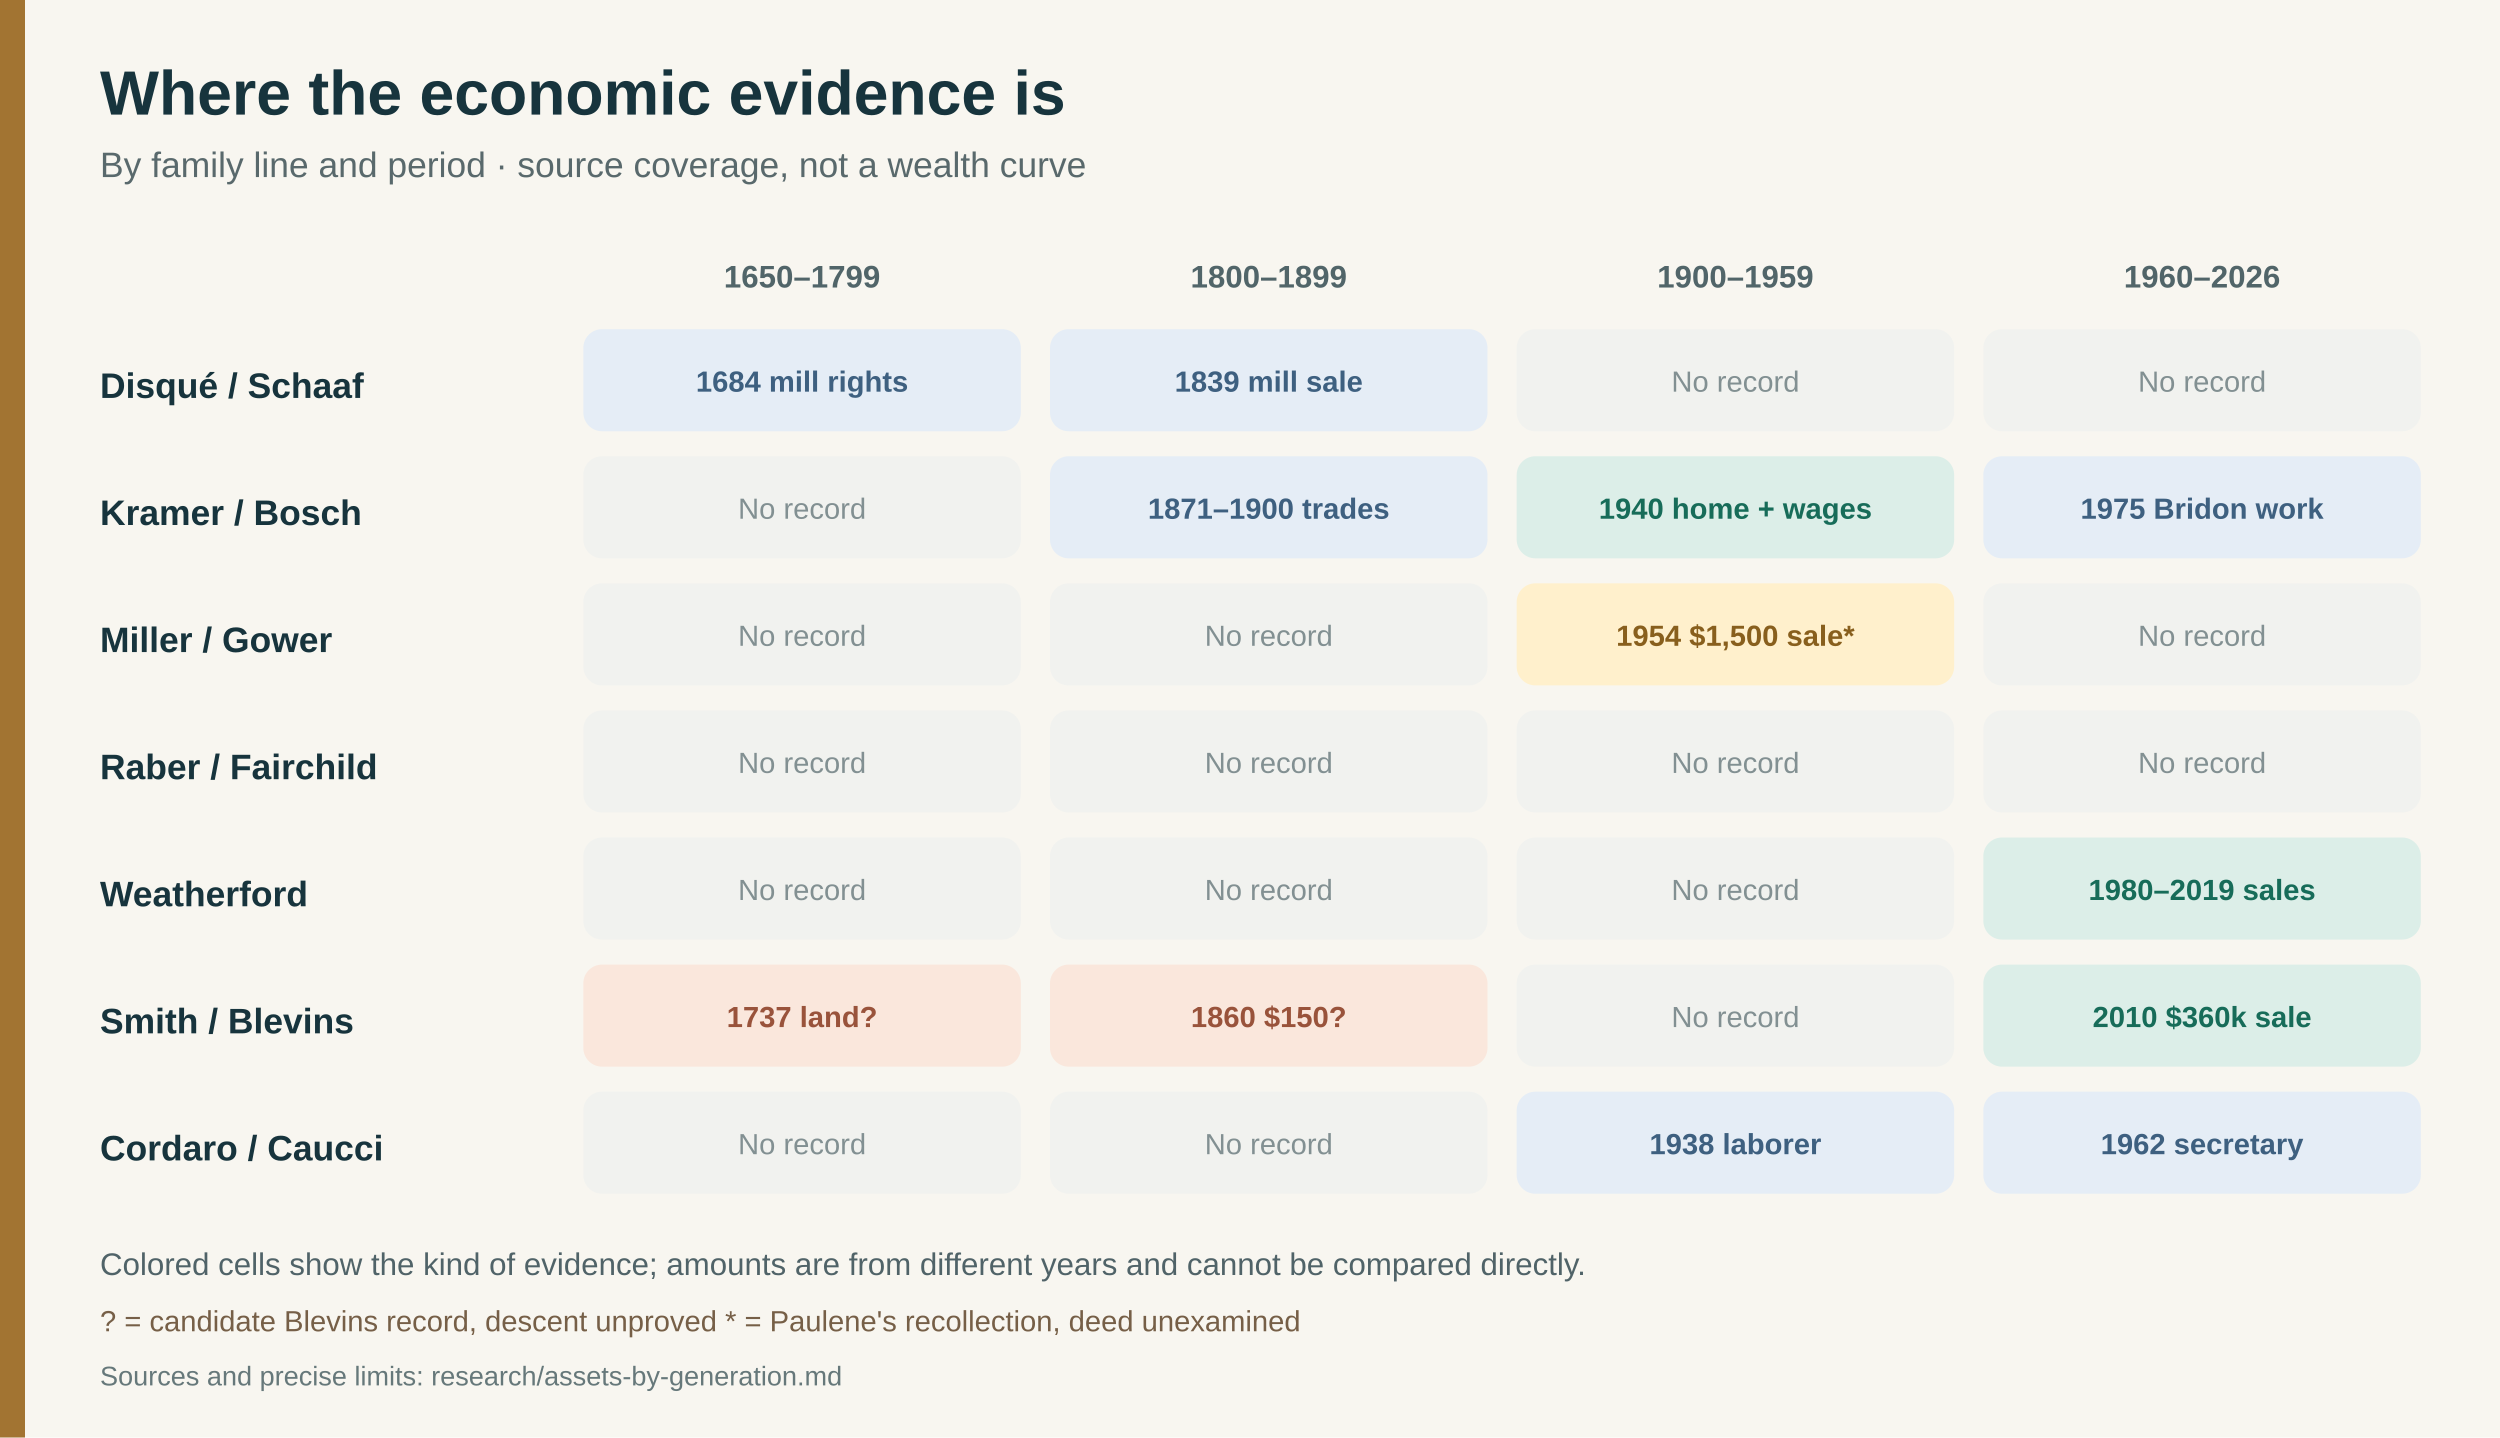
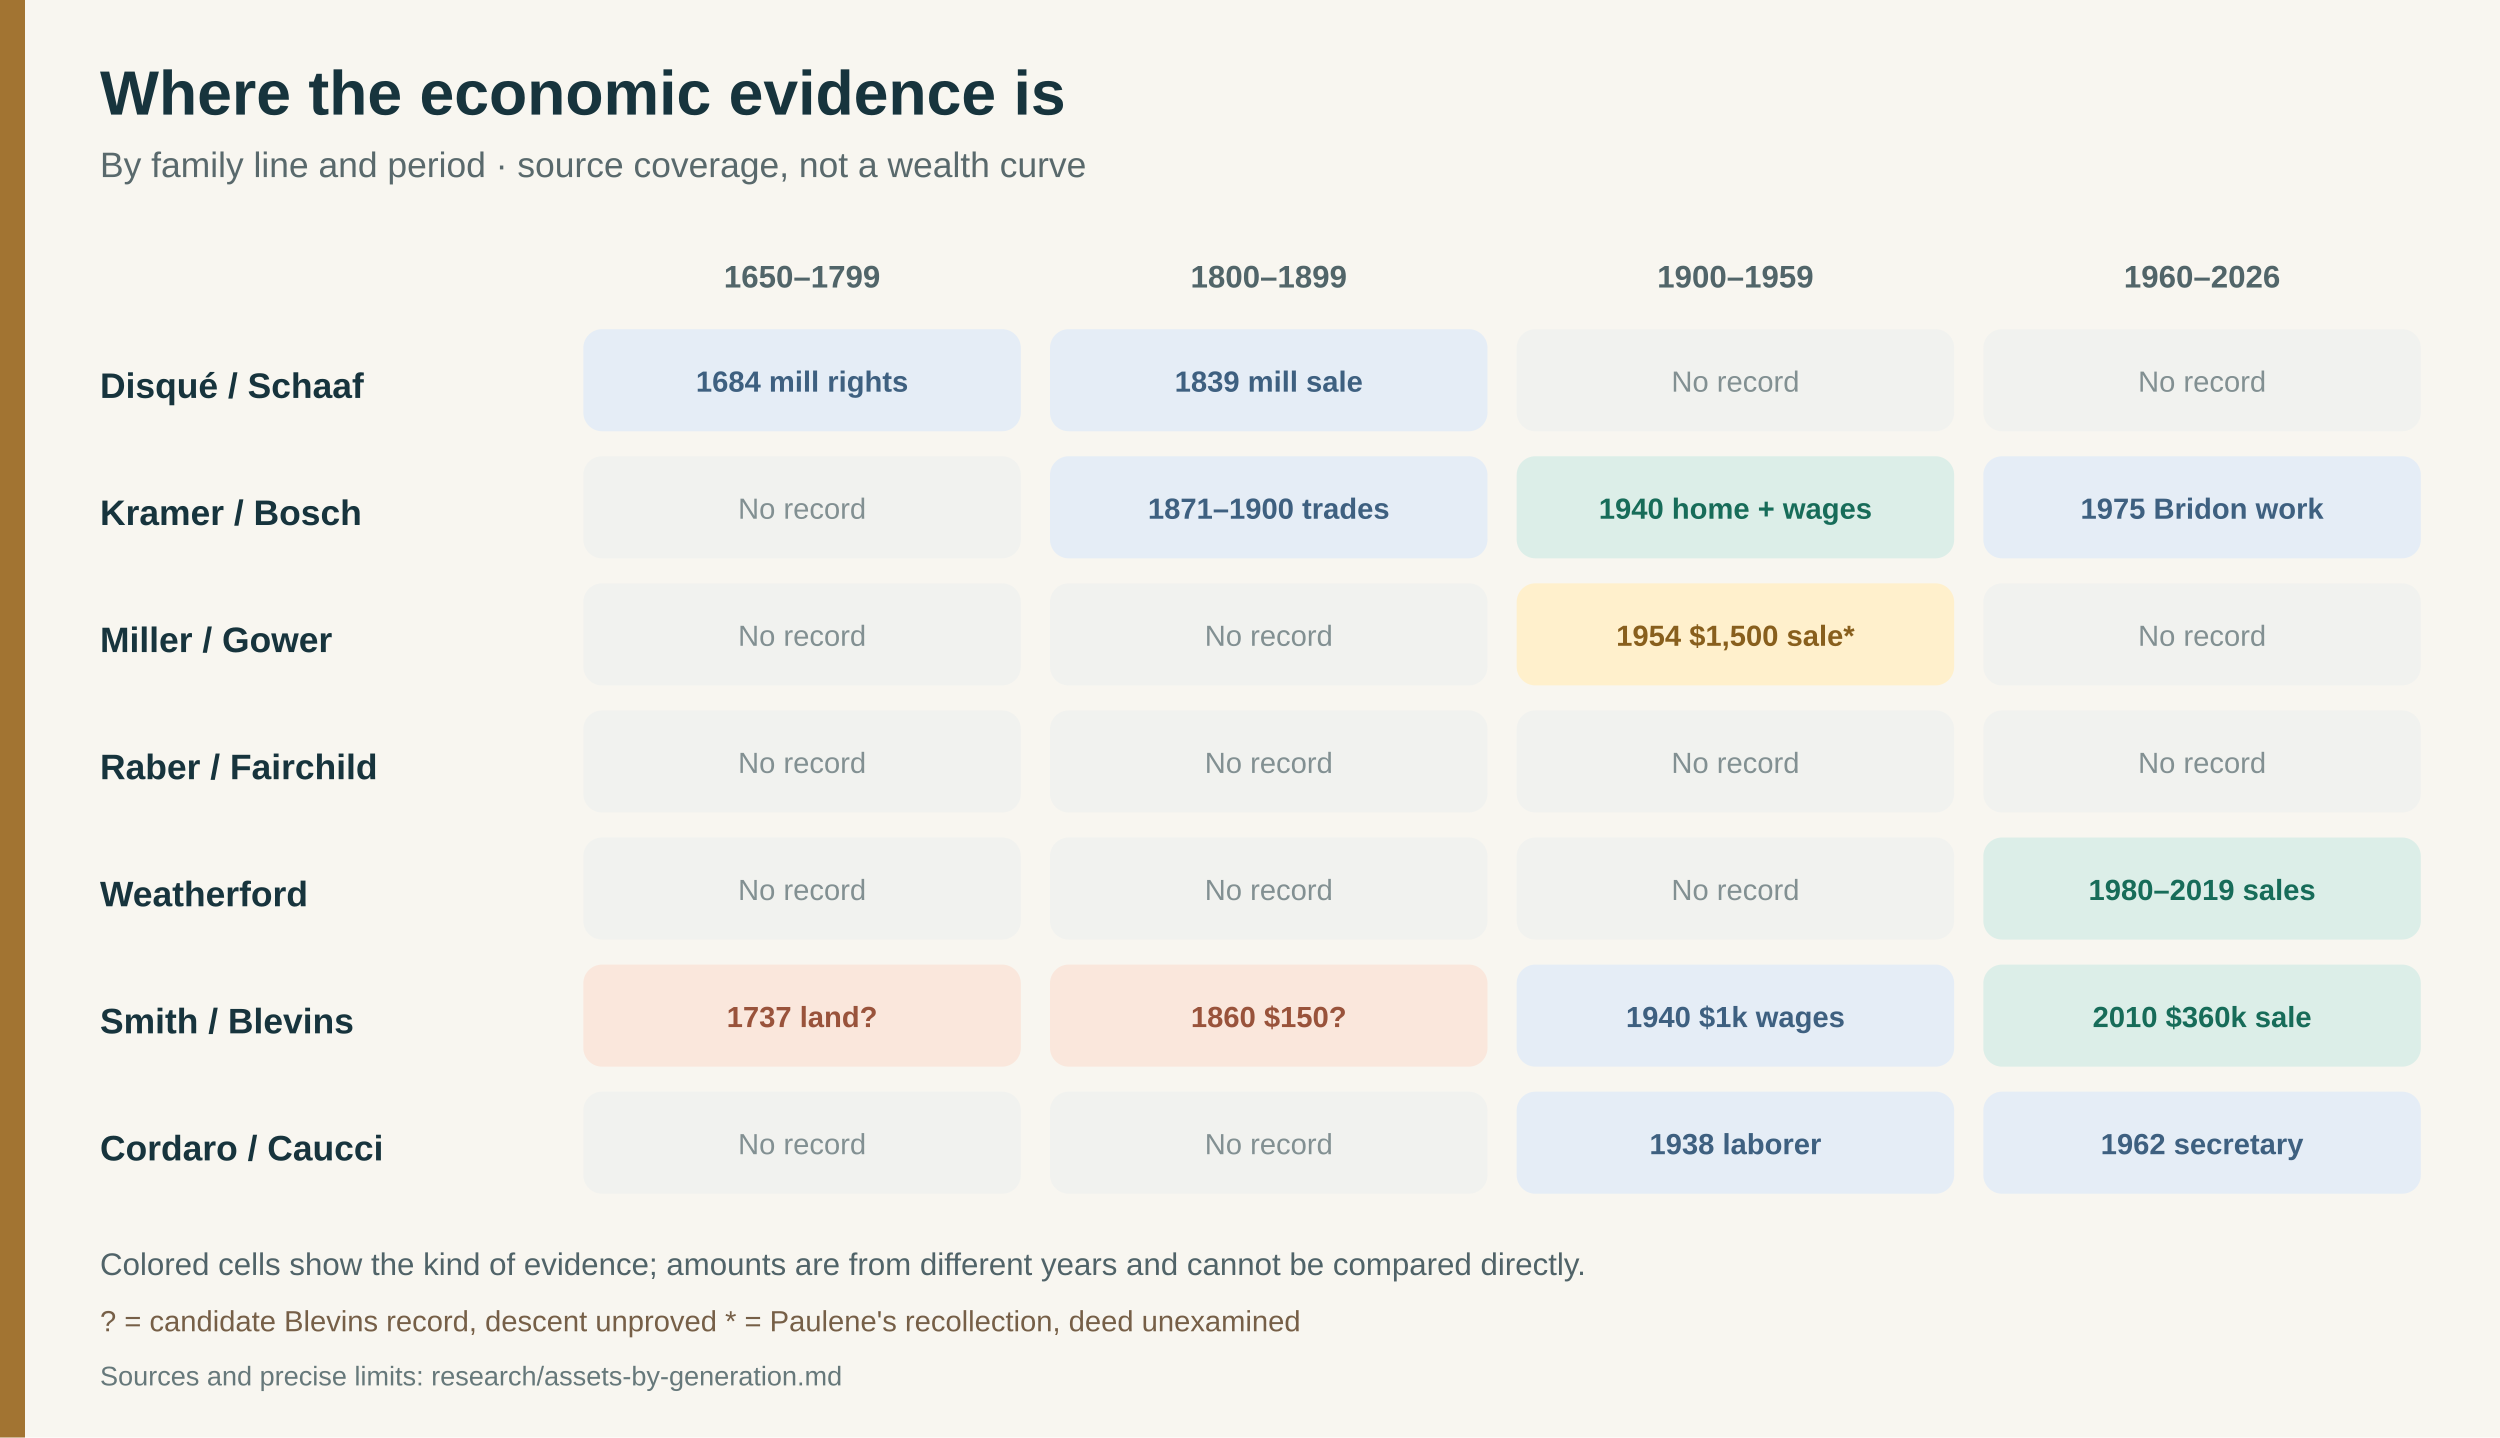
<svg xmlns="http://www.w3.org/2000/svg" width="1200" height="690" viewBox="0 0 1200 690" role="img" aria-labelledby="title desc">
  <rect width="1200" height="690" fill="#f8f6f0" />
  <rect width="12" height="690" fill="#a27432" />
  <text x="48" y="55" font-family="Segoe UI,Arial,sans-serif" font-size="30" font-weight="700" fill="#17343d" text-anchor="start">Where the economic evidence is</text>
  <text x="48" y="85" font-family="Segoe UI,Arial,sans-serif" font-size="17" font-weight="400" fill="#59696c" text-anchor="start">By family line and period · source coverage, not a wealth curve</text>
  <text x="385.0" y="138" font-family="Segoe UI,Arial,sans-serif" font-size="15" font-weight="700" fill="#516569" text-anchor="middle">1650–1799</text>
  <text x="609.0" y="138" font-family="Segoe UI,Arial,sans-serif" font-size="15" font-weight="700" fill="#516569" text-anchor="middle">1800–1899</text>
  <text x="833.0" y="138" font-family="Segoe UI,Arial,sans-serif" font-size="15" font-weight="700" fill="#516569" text-anchor="middle">1900–1959</text>
  <text x="1057.0" y="138" font-family="Segoe UI,Arial,sans-serif" font-size="15" font-weight="700" fill="#516569" text-anchor="middle">1960–2026</text>
  <text x="48" y="191" font-family="Segoe UI,Arial,sans-serif" font-size="17" font-weight="700" fill="#17343d" text-anchor="start">Disqué / Schaaf</text>
  <rect x="280" y="158" width="210" height="49" rx="9" fill="#e5edf6" />
  <text x="385.0" y="188" font-family="Segoe UI,Arial,sans-serif" font-size="14" font-weight="700" fill="#3e6080" text-anchor="middle">1684 mill rights</text>
  <rect x="504" y="158" width="210" height="49" rx="9" fill="#e5edf6" />
  <text x="609.0" y="188" font-family="Segoe UI,Arial,sans-serif" font-size="14" font-weight="700" fill="#3e6080" text-anchor="middle">1839 mill sale</text>
  <rect x="728" y="158" width="210" height="49" rx="9" fill="#f1f2ef" />
  <text x="833.0" y="188" font-family="Segoe UI,Arial,sans-serif" font-size="14" font-weight="400" fill="#829092" text-anchor="middle">No record</text>
  <rect x="952" y="158" width="210" height="49" rx="9" fill="#f1f2ef" />
  <text x="1057.0" y="188" font-family="Segoe UI,Arial,sans-serif" font-size="14" font-weight="400" fill="#829092" text-anchor="middle">No record</text>
  <text x="48" y="252" font-family="Segoe UI,Arial,sans-serif" font-size="17" font-weight="700" fill="#17343d" text-anchor="start">Kramer / Bosch</text>
  <rect x="280" y="219" width="210" height="49" rx="9" fill="#f1f2ef" />
  <text x="385.0" y="249" font-family="Segoe UI,Arial,sans-serif" font-size="14" font-weight="400" fill="#829092" text-anchor="middle">No record</text>
  <rect x="504" y="219" width="210" height="49" rx="9" fill="#e5edf6" />
  <text x="609.0" y="249" font-family="Segoe UI,Arial,sans-serif" font-size="14" font-weight="700" fill="#3e6080" text-anchor="middle">1871–1900 trades</text>
  <rect x="728" y="219" width="210" height="49" rx="9" fill="#dceee8" />
  <text x="833.0" y="249" font-family="Segoe UI,Arial,sans-serif" font-size="14" font-weight="700" fill="#176c59" text-anchor="middle">1940 home + wages</text>
  <rect x="952" y="219" width="210" height="49" rx="9" fill="#e5edf6" />
  <text x="1057.0" y="249" font-family="Segoe UI,Arial,sans-serif" font-size="14" font-weight="700" fill="#3e6080" text-anchor="middle">1975 Bridon work</text>
  <text x="48" y="313" font-family="Segoe UI,Arial,sans-serif" font-size="17" font-weight="700" fill="#17343d" text-anchor="start">Miller / Gower</text>
  <rect x="280" y="280" width="210" height="49" rx="9" fill="#f1f2ef" />
  <text x="385.0" y="310" font-family="Segoe UI,Arial,sans-serif" font-size="14" font-weight="400" fill="#829092" text-anchor="middle">No record</text>
  <rect x="504" y="280" width="210" height="49" rx="9" fill="#f1f2ef" />
  <text x="609.0" y="310" font-family="Segoe UI,Arial,sans-serif" font-size="14" font-weight="400" fill="#829092" text-anchor="middle">No record</text>
  <rect x="728" y="280" width="210" height="49" rx="9" fill="#fff0cc" />
  <text x="833.0" y="310" font-family="Segoe UI,Arial,sans-serif" font-size="14" font-weight="700" fill="#885f1d" text-anchor="middle">1954 $1,500 sale*</text>
  <rect x="952" y="280" width="210" height="49" rx="9" fill="#f1f2ef" />
  <text x="1057.0" y="310" font-family="Segoe UI,Arial,sans-serif" font-size="14" font-weight="400" fill="#829092" text-anchor="middle">No record</text>
  <text x="48" y="374" font-family="Segoe UI,Arial,sans-serif" font-size="17" font-weight="700" fill="#17343d" text-anchor="start">Raber / Fairchild</text>
  <rect x="280" y="341" width="210" height="49" rx="9" fill="#f1f2ef" />
  <text x="385.0" y="371" font-family="Segoe UI,Arial,sans-serif" font-size="14" font-weight="400" fill="#829092" text-anchor="middle">No record</text>
  <rect x="504" y="341" width="210" height="49" rx="9" fill="#f1f2ef" />
  <text x="609.0" y="371" font-family="Segoe UI,Arial,sans-serif" font-size="14" font-weight="400" fill="#829092" text-anchor="middle">No record</text>
  <rect x="728" y="341" width="210" height="49" rx="9" fill="#f1f2ef" />
  <text x="833.0" y="371" font-family="Segoe UI,Arial,sans-serif" font-size="14" font-weight="400" fill="#829092" text-anchor="middle">No record</text>
  <rect x="952" y="341" width="210" height="49" rx="9" fill="#f1f2ef" />
  <text x="1057.0" y="371" font-family="Segoe UI,Arial,sans-serif" font-size="14" font-weight="400" fill="#829092" text-anchor="middle">No record</text>
  <text x="48" y="435" font-family="Segoe UI,Arial,sans-serif" font-size="17" font-weight="700" fill="#17343d" text-anchor="start">Weatherford</text>
  <rect x="280" y="402" width="210" height="49" rx="9" fill="#f1f2ef" />
  <text x="385.0" y="432" font-family="Segoe UI,Arial,sans-serif" font-size="14" font-weight="400" fill="#829092" text-anchor="middle">No record</text>
  <rect x="504" y="402" width="210" height="49" rx="9" fill="#f1f2ef" />
  <text x="609.0" y="432" font-family="Segoe UI,Arial,sans-serif" font-size="14" font-weight="400" fill="#829092" text-anchor="middle">No record</text>
  <rect x="728" y="402" width="210" height="49" rx="9" fill="#f1f2ef" />
  <text x="833.0" y="432" font-family="Segoe UI,Arial,sans-serif" font-size="14" font-weight="400" fill="#829092" text-anchor="middle">No record</text>
  <rect x="952" y="402" width="210" height="49" rx="9" fill="#dceee8" />
  <text x="1057.0" y="432" font-family="Segoe UI,Arial,sans-serif" font-size="14" font-weight="700" fill="#176c59" text-anchor="middle">1980–2019 sales</text>
  <text x="48" y="496" font-family="Segoe UI,Arial,sans-serif" font-size="17" font-weight="700" fill="#17343d" text-anchor="start">Smith / Blevins</text>
  <rect x="280" y="463" width="210" height="49" rx="9" fill="#fae7dc" />
  <text x="385.0" y="493" font-family="Segoe UI,Arial,sans-serif" font-size="14" font-weight="700" fill="#99533b" text-anchor="middle">1737 land?</text>
  <rect x="504" y="463" width="210" height="49" rx="9" fill="#fae7dc" />
  <text x="609.0" y="493" font-family="Segoe UI,Arial,sans-serif" font-size="14" font-weight="700" fill="#99533b" text-anchor="middle">1860 $150?</text>
-   <rect x="728" y="463" width="210" height="49" rx="9" fill="#f1f2ef" />
-   <text x="833.0" y="493" font-family="Segoe UI,Arial,sans-serif" font-size="14" font-weight="400" fill="#829092" text-anchor="middle">No record</text>
+   <rect x="728" y="463" width="210" height="49" rx="9" fill="#e5edf6" />
+   <text x="833.0" y="493" font-family="Segoe UI,Arial,sans-serif" font-size="14" font-weight="700" fill="#3e6080" text-anchor="middle">1940 $1k wages</text>
  <rect x="952" y="463" width="210" height="49" rx="9" fill="#dceee8" />
  <text x="1057.0" y="493" font-family="Segoe UI,Arial,sans-serif" font-size="14" font-weight="700" fill="#176c59" text-anchor="middle">2010 $360k sale</text>
  <text x="48" y="557" font-family="Segoe UI,Arial,sans-serif" font-size="17" font-weight="700" fill="#17343d" text-anchor="start">Cordaro / Caucci</text>
  <rect x="280" y="524" width="210" height="49" rx="9" fill="#f1f2ef" />
  <text x="385.0" y="554" font-family="Segoe UI,Arial,sans-serif" font-size="14" font-weight="400" fill="#829092" text-anchor="middle">No record</text>
  <rect x="504" y="524" width="210" height="49" rx="9" fill="#f1f2ef" />
  <text x="609.0" y="554" font-family="Segoe UI,Arial,sans-serif" font-size="14" font-weight="400" fill="#829092" text-anchor="middle">No record</text>
  <rect x="728" y="524" width="210" height="49" rx="9" fill="#e5edf6" />
  <text x="833.0" y="554" font-family="Segoe UI,Arial,sans-serif" font-size="14" font-weight="700" fill="#3e6080" text-anchor="middle">1938 laborer</text>
  <rect x="952" y="524" width="210" height="49" rx="9" fill="#e5edf6" />
  <text x="1057.0" y="554" font-family="Segoe UI,Arial,sans-serif" font-size="14" font-weight="700" fill="#3e6080" text-anchor="middle">1962 secretary</text>
  <text x="48" y="612" font-family="Segoe UI,Arial,sans-serif" font-size="15" font-weight="400" fill="#506368" text-anchor="start">Colored cells show the kind of evidence; amounts are from different years and cannot be compared directly.</text>
  <text x="48" y="639" font-family="Segoe UI,Arial,sans-serif" font-size="14" font-weight="400" fill="#765f47" text-anchor="start">? = candidate Blevins record, descent unproved    * = Paulene's recollection, deed unexamined</text>
  <text x="48" y="665" font-family="Segoe UI,Arial,sans-serif" font-size="13" font-weight="400" fill="#66787a" text-anchor="start">Sources and precise limits: research/assets-by-generation.md</text>
</svg>
